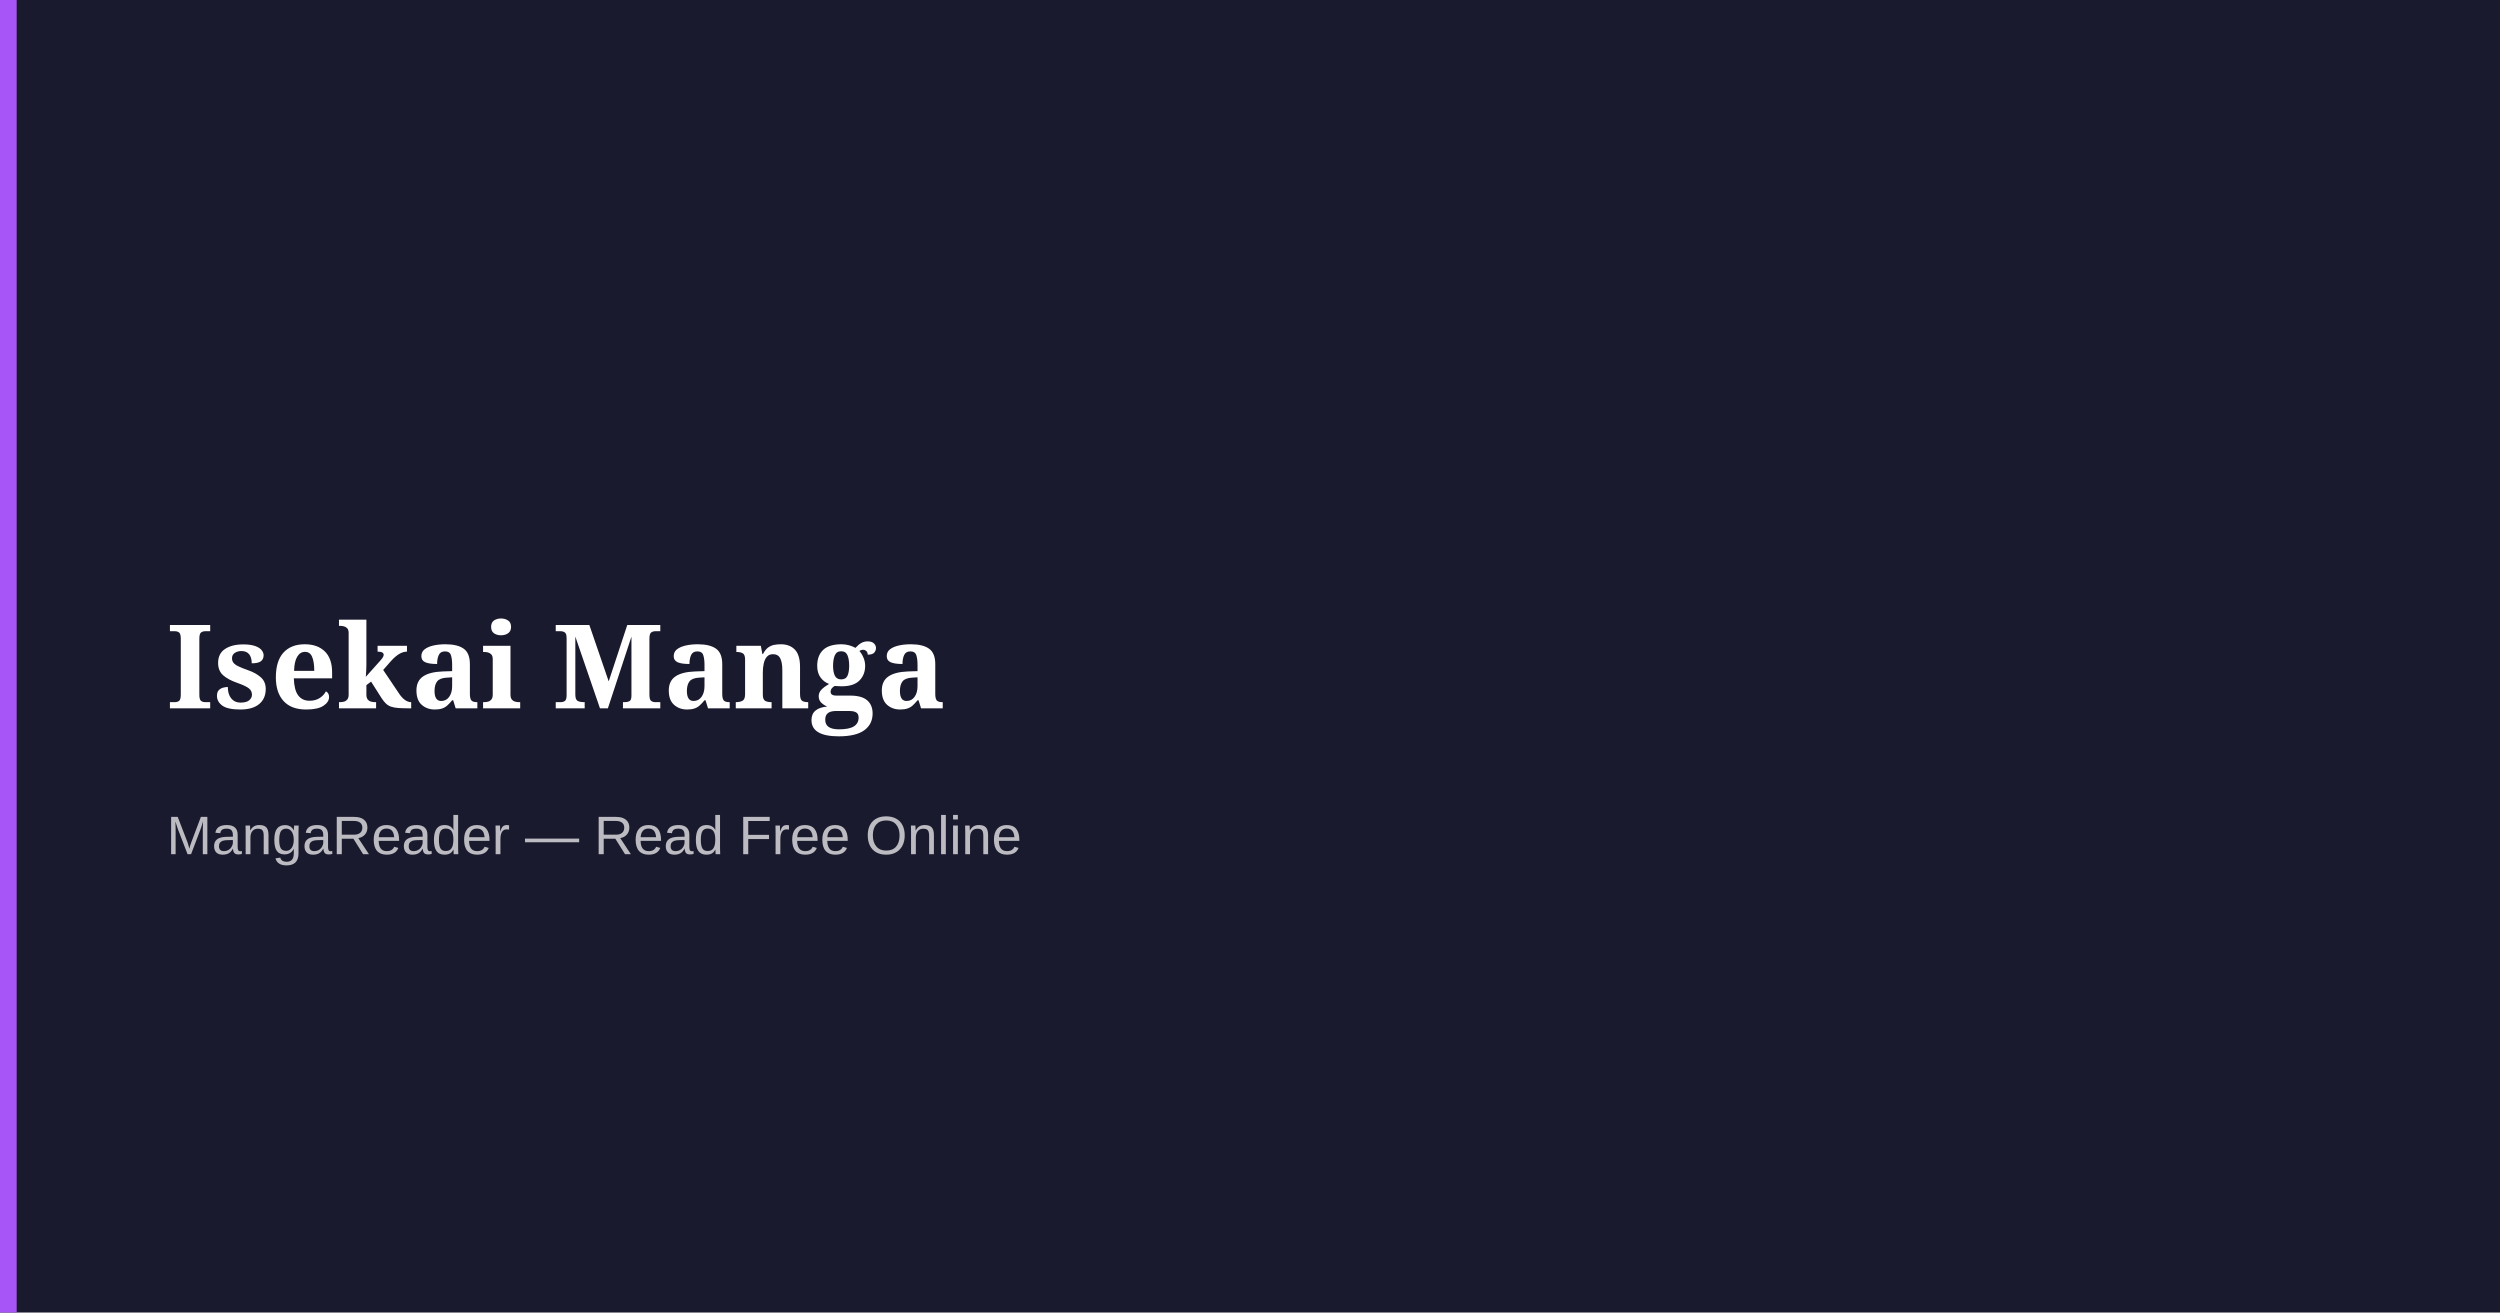
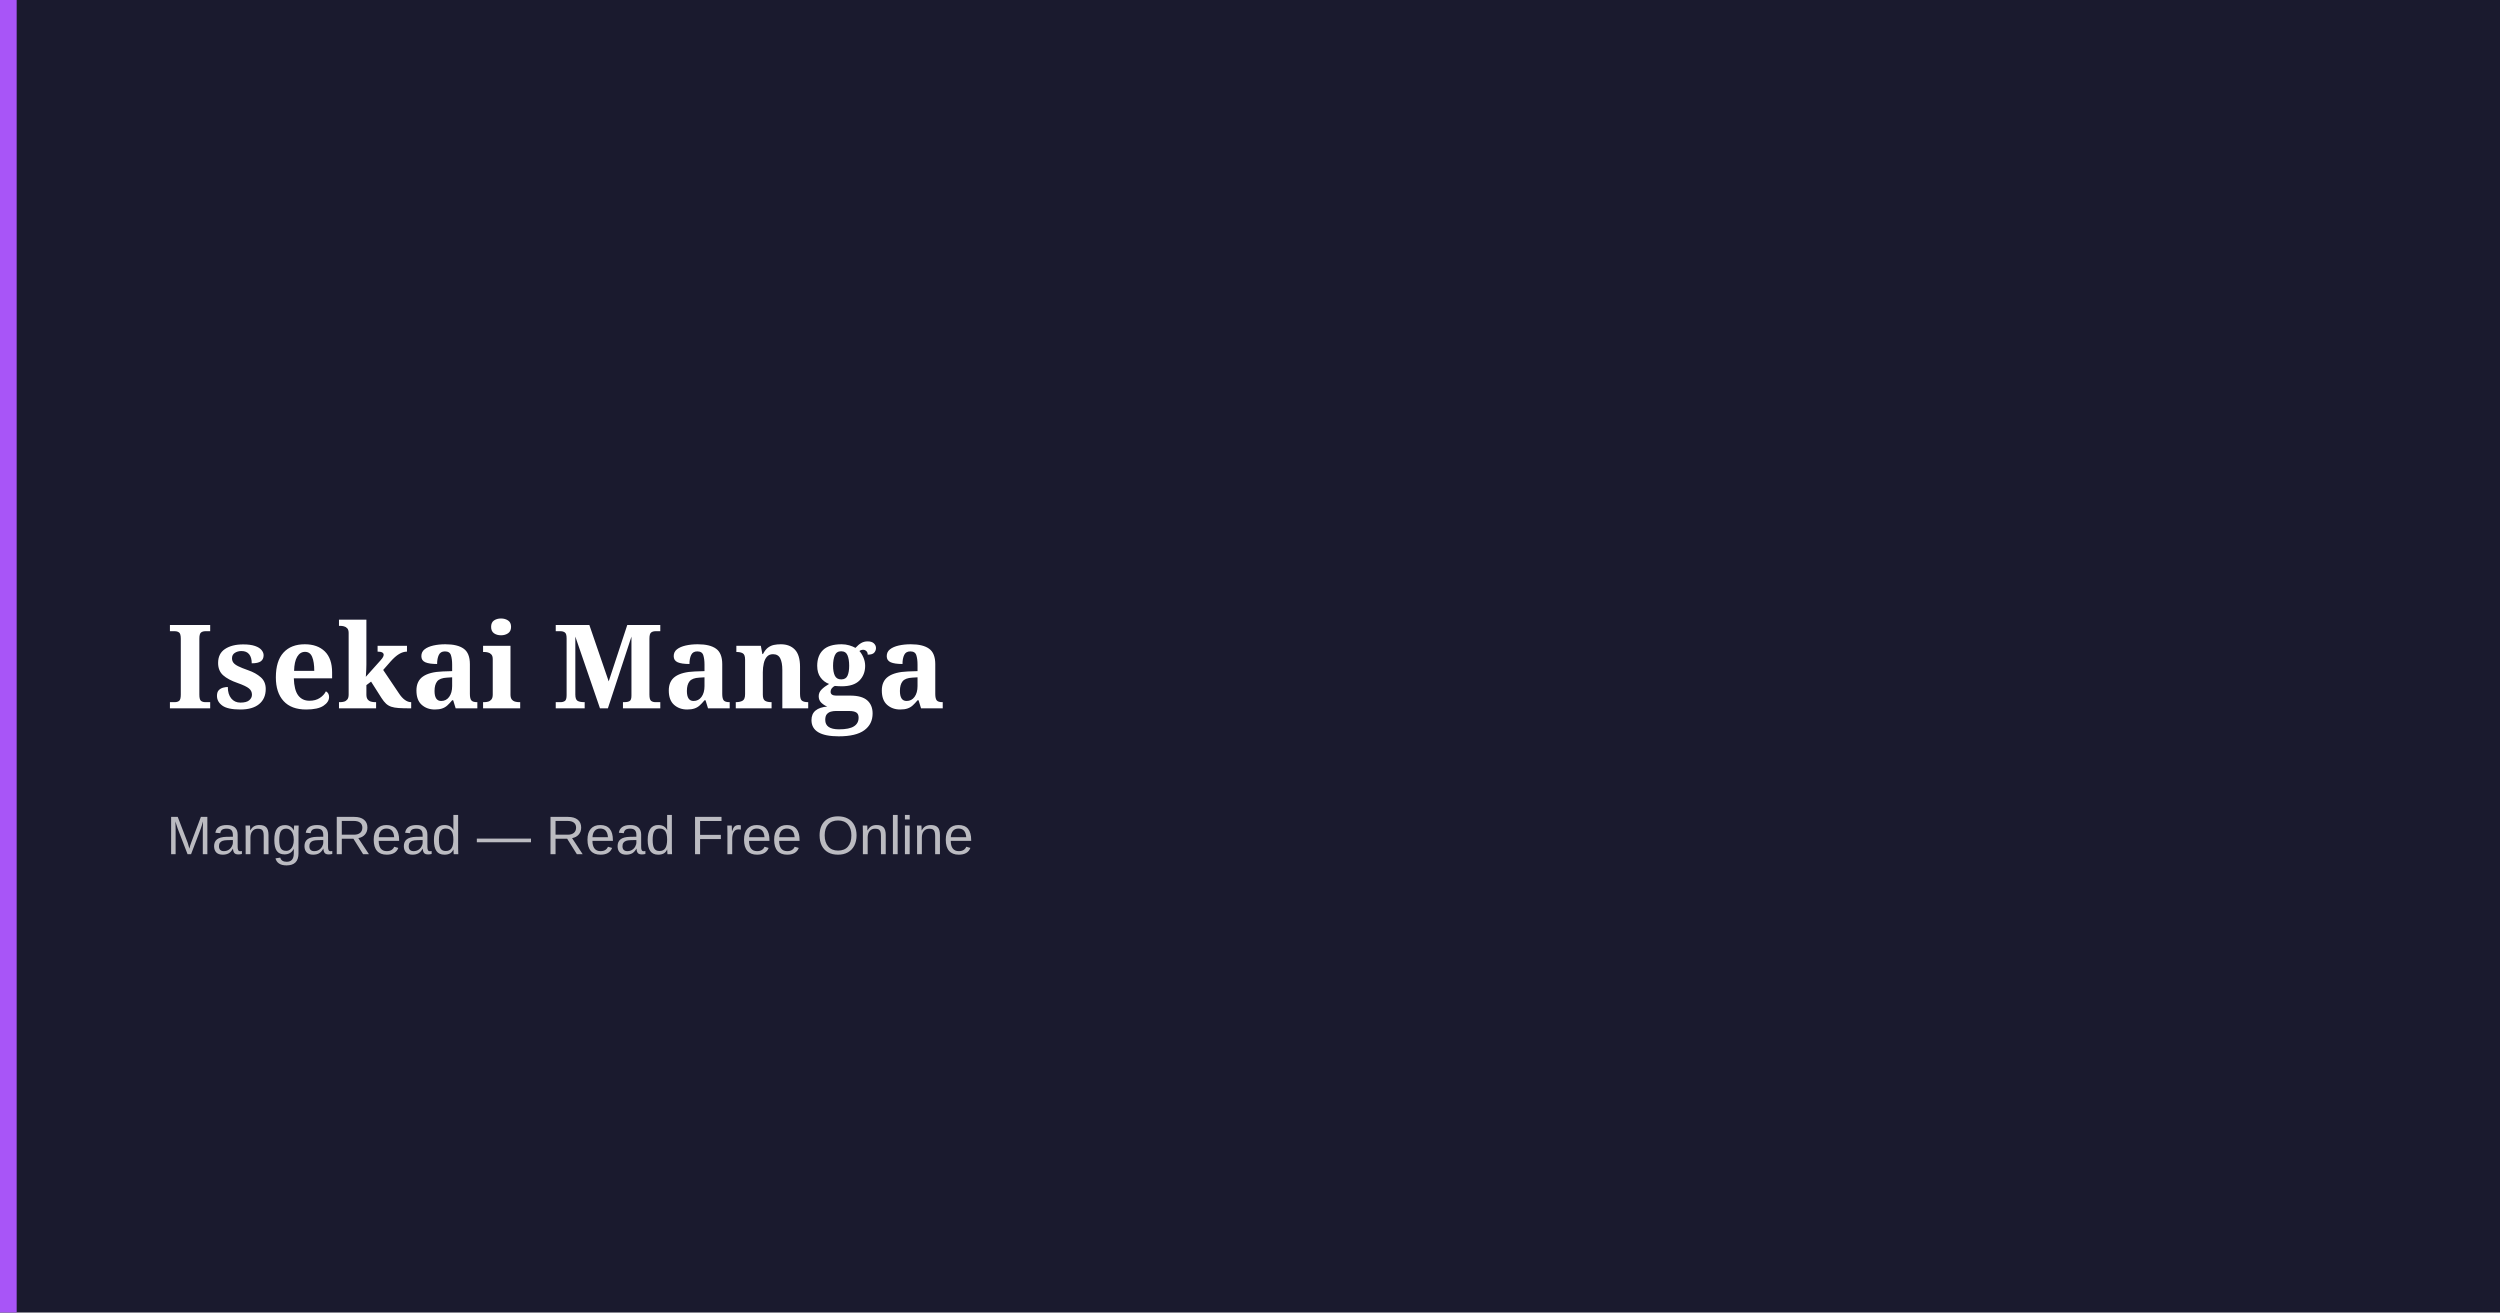
<svg xmlns="http://www.w3.org/2000/svg" width="1200" height="630" viewBox="0 0 1200 630">
  <rect width="1200" height="630" fill="#1a1a2e" />
  <rect x="0" y="0" width="8" height="630" fill="#a855f7" />
  <text x="80" y="340" font-family="Georgia, serif" font-size="56" fill="#fff" font-weight="bold">Isekai Manga</text>
-   <text x="80" y="410" font-family="Arial, sans-serif" font-size="26" fill="#fff" opacity="0.7">MangaReader — Read Free Online</text>
+   <text x="80" y="410" font-family="Arial, sans-serif" font-size="26" fill="#fff" opacity="0.7">MangaRead — Read Free Online</text>
</svg>
